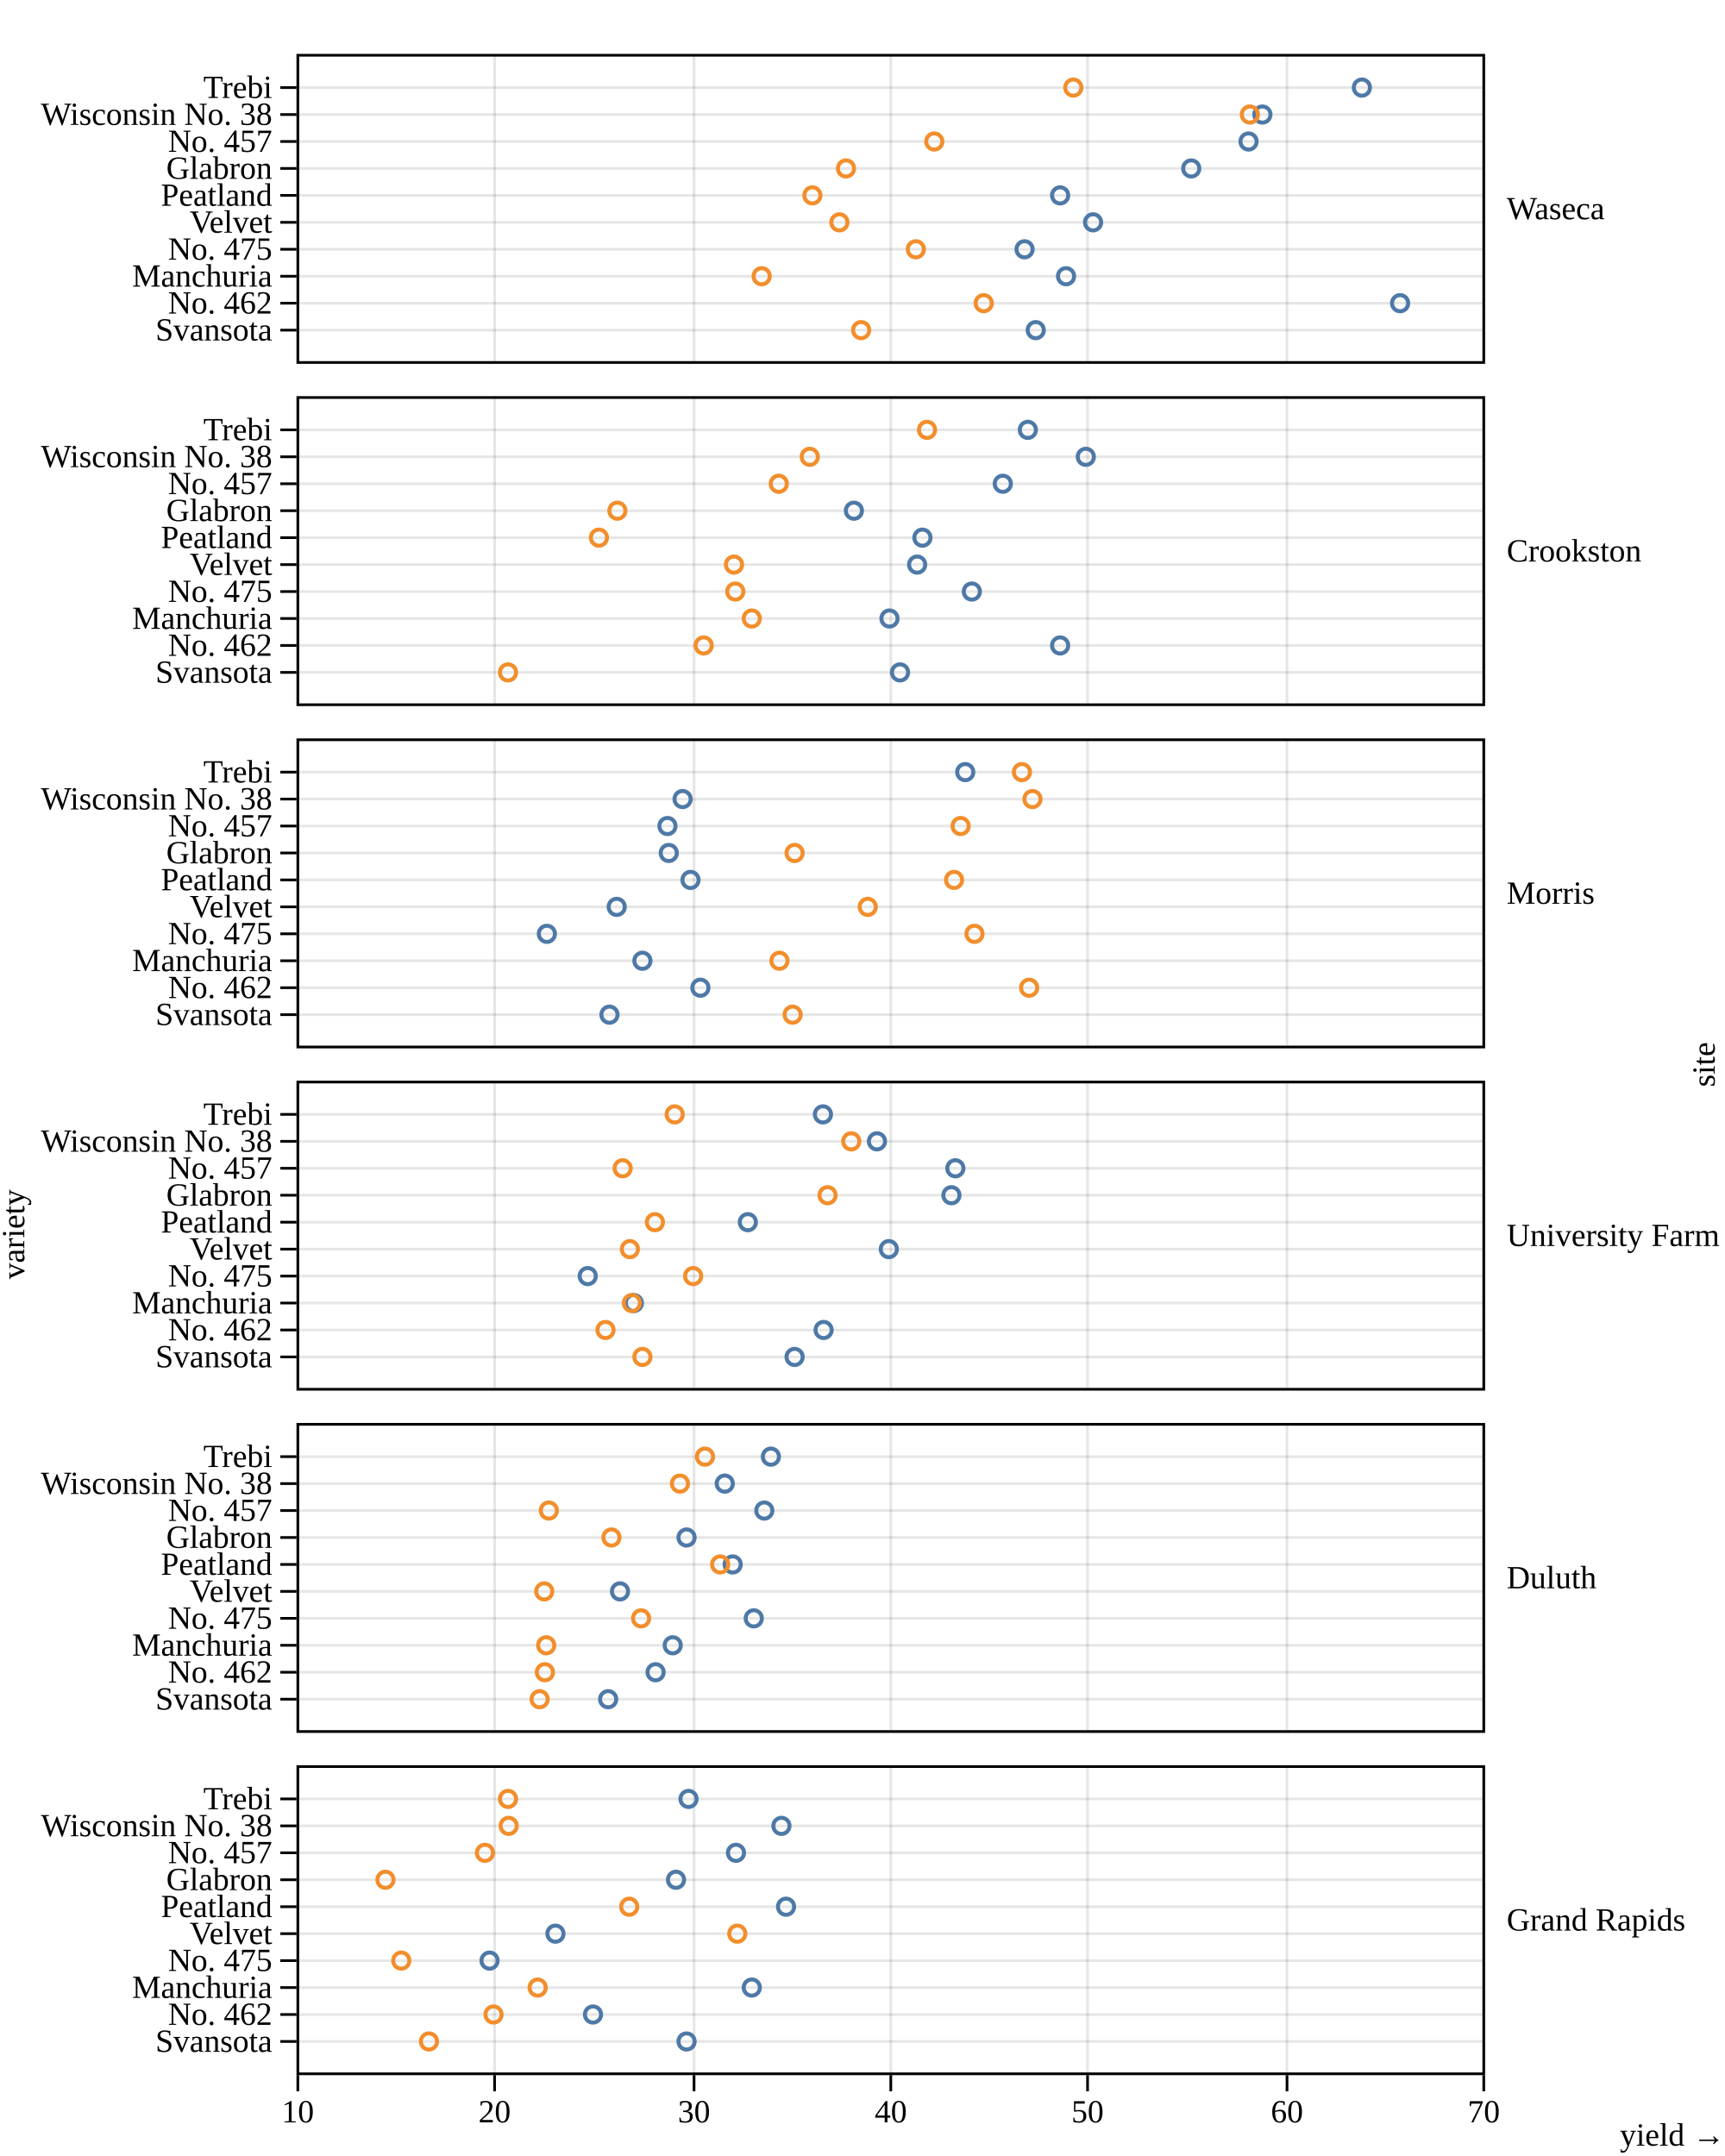
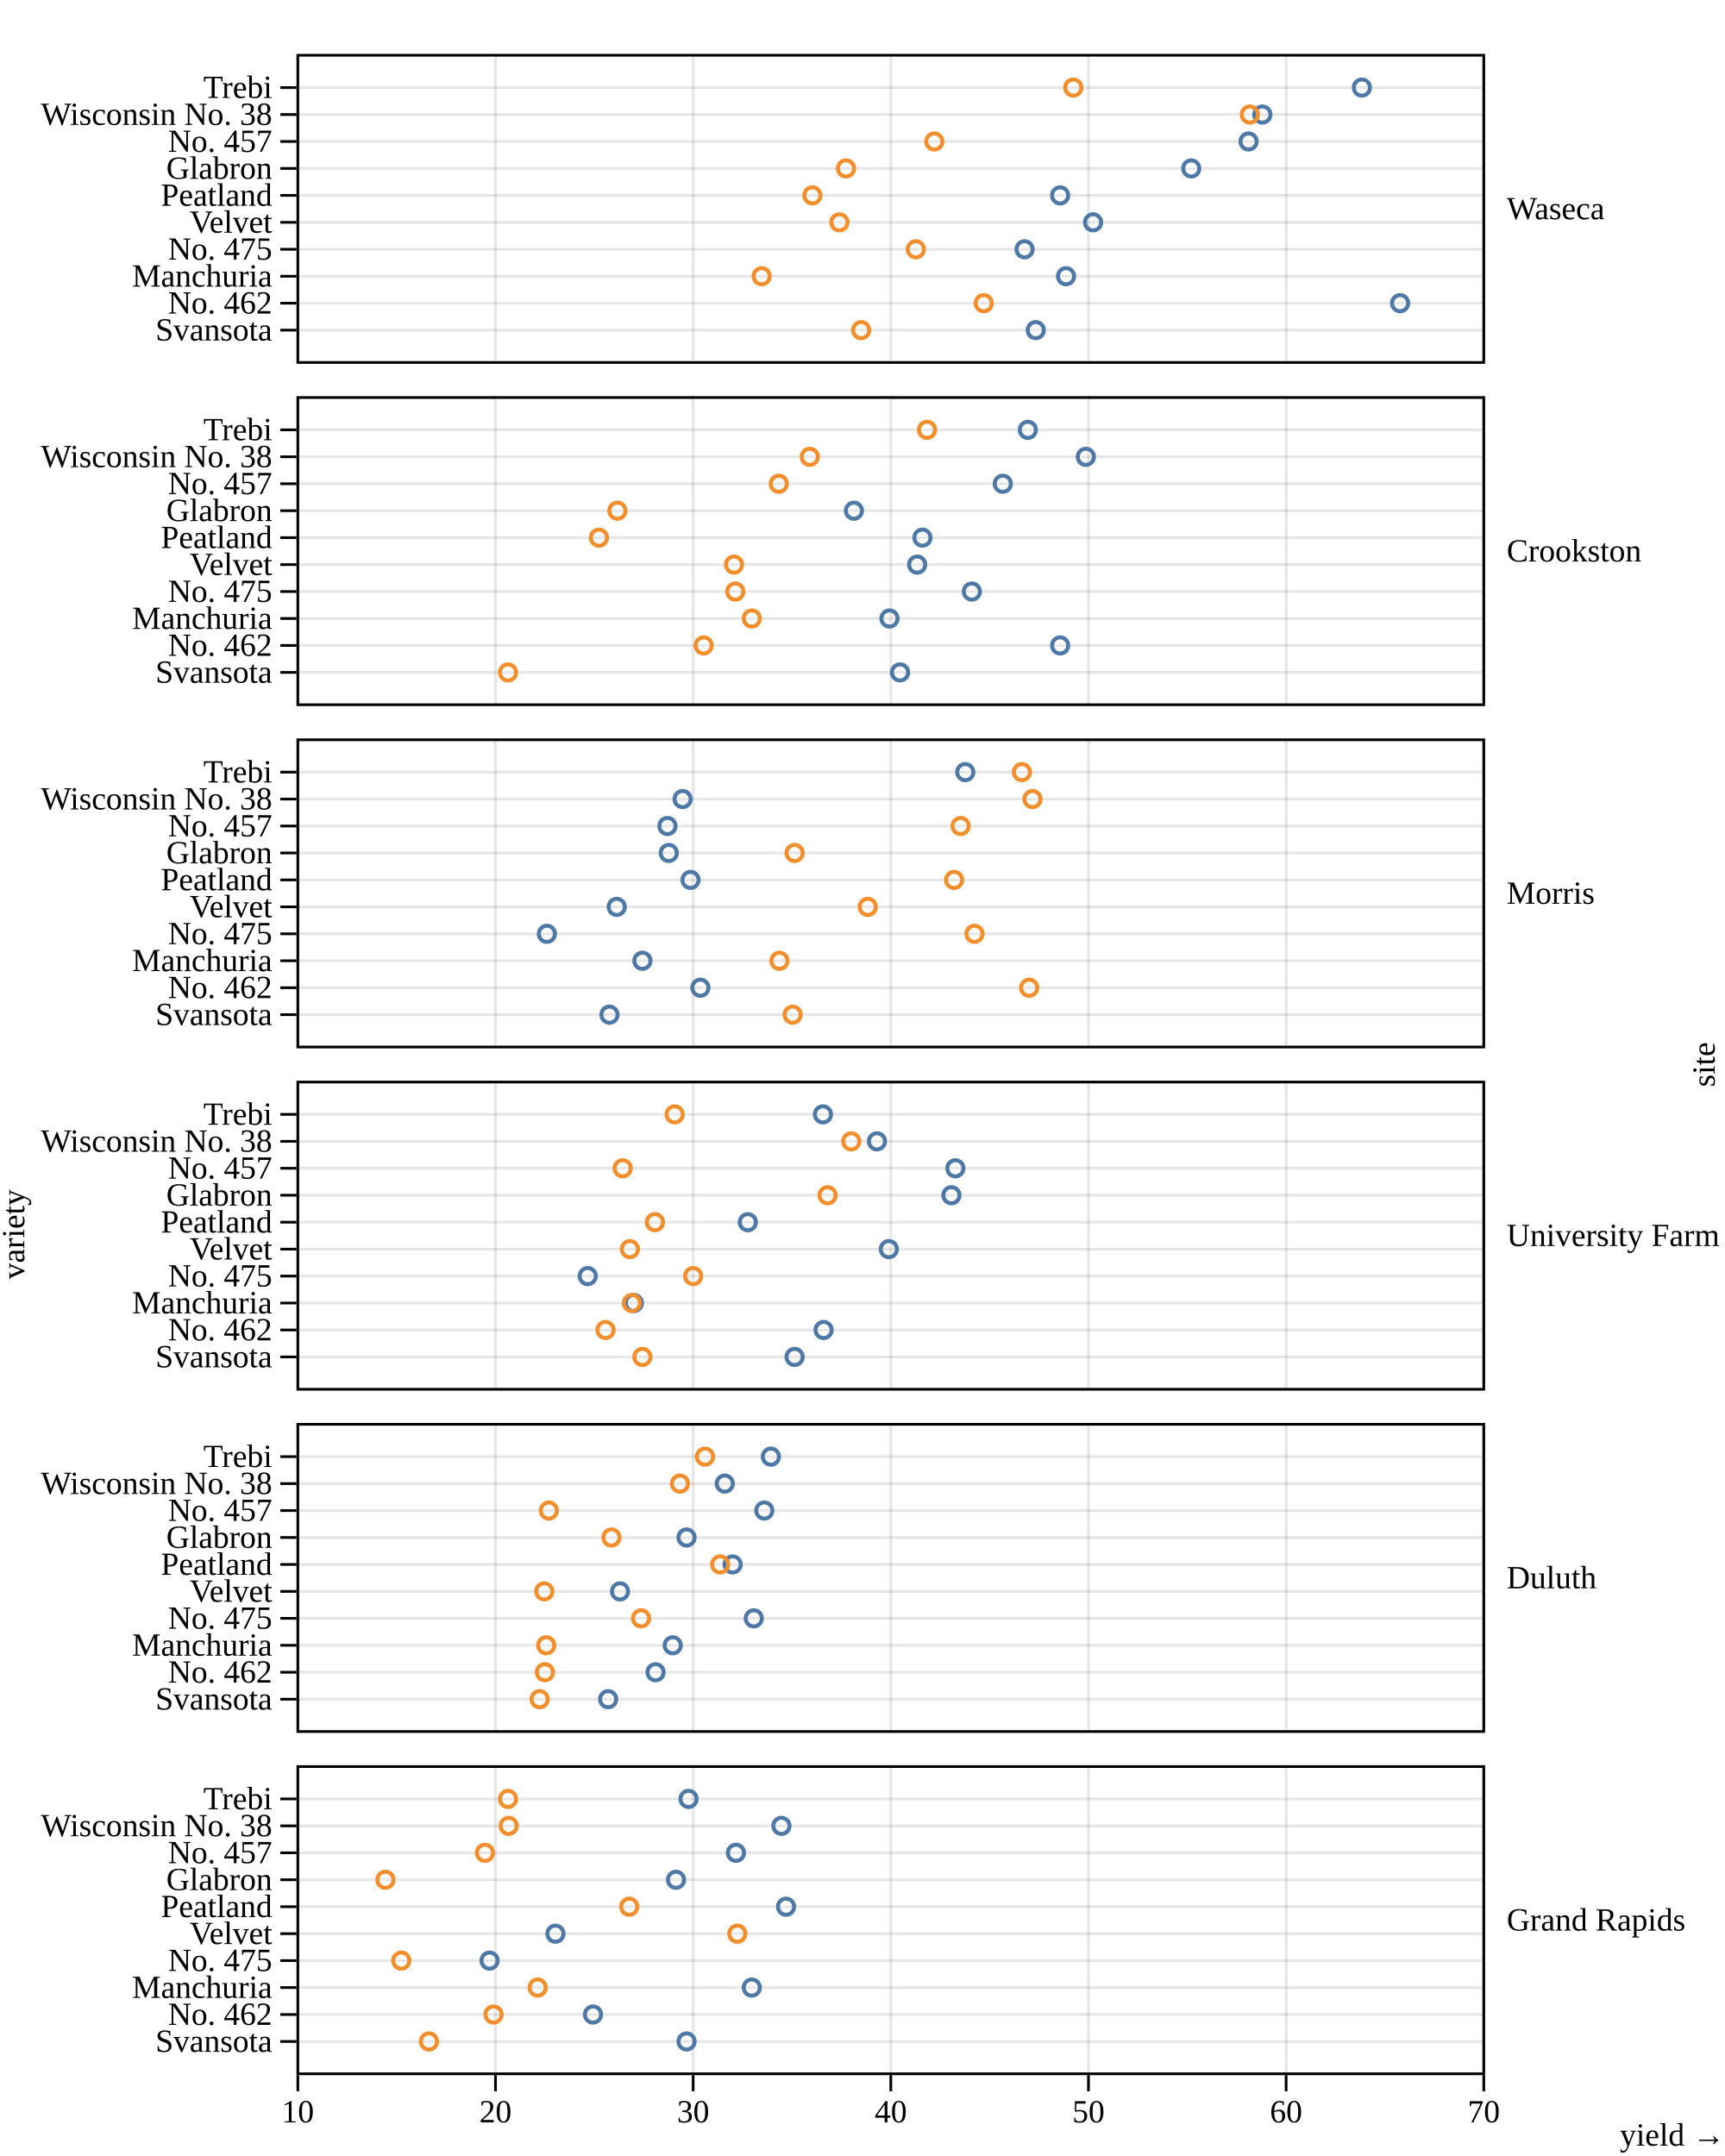
<svg xmlns="http://www.w3.org/2000/svg" class="plot" fill="currentColor" text-anchor="middle" width="640" height="800" viewBox="0 0 640 800">
  <g transform="translate(550,0)" fill="none" text-anchor="start">
    <g class="tick" opacity="1" transform="translate(0,77.5)">
      <line stroke="currentColor" x2="0" />
      <text fill="currentColor" x="9" dy="0.32em">Waseca</text>
    </g>
    <g class="tick" opacity="1" transform="translate(0,204.5)">
      <line stroke="currentColor" x2="0" />
      <text fill="currentColor" x="9" dy="0.32em">Crookston</text>
    </g>
    <g class="tick" opacity="1" transform="translate(0,331.5)">
      <line stroke="currentColor" x2="0" />
      <text fill="currentColor" x="9" dy="0.32em">Morris</text>
    </g>
    <g class="tick" opacity="1" transform="translate(0,458.5)">
      <line stroke="currentColor" x2="0" />
      <text fill="currentColor" x="9" dy="0.32em">University Farm</text>
    </g>
    <g class="tick" opacity="1" transform="translate(0,585.5)">
      <line stroke="currentColor" x2="0" />
      <text fill="currentColor" x="9" dy="0.32em">Duluth</text>
    </g>
    <g class="tick" opacity="1" transform="translate(0,712.5)">
      <line stroke="currentColor" x2="0" />
      <text fill="currentColor" x="9" dy="0.32em">Grand Rapids</text>
    </g>
    <text fill="currentColor" transform="translate(90,395) rotate(-90)" dy="-0.32em" text-anchor="middle">site</text>
  </g>
  <g transform="translate(0,770)" fill="none" text-anchor="middle">
    <g class="tick" opacity="1" transform="translate(110.5,0)">
      <line stroke="currentColor" y2="6" />
      <text fill="currentColor" y="9" dy="0.71em">10</text>
      <path stroke="currentColor" stroke-opacity="0.1" d="M0,-750v114M0,-623v114M0,-496v114M0,-369v114M0,-242v114M0,-115v114" />
    </g>
-     <g class="tick" opacity="1" transform="translate(183.5,0)">
+     <g class="tick" opacity="1" transform="translate(183.8333,0)">
      <line stroke="currentColor" y2="6" />
      <text fill="currentColor" y="9" dy="0.71em">20</text>
      <path stroke="currentColor" stroke-opacity="0.1" d="M0,-750v114M0,-623v114M0,-496v114M0,-369v114M0,-242v114M0,-115v114" />
    </g>
-     <g class="tick" opacity="1" transform="translate(257.5,0)">
+     <g class="tick" opacity="1" transform="translate(257.1667,0)">
      <line stroke="currentColor" y2="6" />
      <text fill="currentColor" y="9" dy="0.71em">30</text>
      <path stroke="currentColor" stroke-opacity="0.1" d="M0,-750v114M0,-623v114M0,-496v114M0,-369v114M0,-242v114M0,-115v114" />
    </g>
    <g class="tick" opacity="1" transform="translate(330.5,0)">
      <line stroke="currentColor" y2="6" />
      <text fill="currentColor" y="9" dy="0.71em">40</text>
      <path stroke="currentColor" stroke-opacity="0.1" d="M0,-750v114M0,-623v114M0,-496v114M0,-369v114M0,-242v114M0,-115v114" />
    </g>
-     <g class="tick" opacity="1" transform="translate(403.5,0)">
+     <g class="tick" opacity="1" transform="translate(403.8333,0)">
      <line stroke="currentColor" y2="6" />
      <text fill="currentColor" y="9" dy="0.71em">50</text>
      <path stroke="currentColor" stroke-opacity="0.1" d="M0,-750v114M0,-623v114M0,-496v114M0,-369v114M0,-242v114M0,-115v114" />
    </g>
-     <g class="tick" opacity="1" transform="translate(477.5,0)">
+     <g class="tick" opacity="1" transform="translate(477.1667,0)">
      <line stroke="currentColor" y2="6" />
      <text fill="currentColor" y="9" dy="0.71em">60</text>
      <path stroke="currentColor" stroke-opacity="0.1" d="M0,-750v114M0,-623v114M0,-496v114M0,-369v114M0,-242v114M0,-115v114" />
    </g>
    <g class="tick" opacity="1" transform="translate(550.5,0)">
      <line stroke="currentColor" y2="6" />
      <text fill="currentColor" y="9" dy="0.71em">70</text>
      <path stroke="currentColor" stroke-opacity="0.1" d="M0,-750v114M0,-623v114M0,-496v114M0,-369v114M0,-242v114M0,-115v114" />
    </g>
    <text fill="currentColor" transform="translate(640,30)" dy="-0.32em" text-anchor="end">yield →</text>
  </g>
  <g>
    <g transform="translate(0,20)">
      <g transform="translate(110,0)" fill="none" text-anchor="end">
        <g class="tick" opacity="1" transform="translate(0,12.5)">
          <line stroke="currentColor" x2="-6" />
          <line stroke="currentColor" x2="440" stroke-opacity="0.1" />
          <text fill="currentColor" x="-9" dy="0.32em">Trebi</text>
        </g>
        <g class="tick" opacity="1" transform="translate(0,22.5)">
          <line stroke="currentColor" x2="-6" />
          <line stroke="currentColor" x2="440" stroke-opacity="0.1" />
          <text fill="currentColor" x="-9" dy="0.32em">Wisconsin No. 38</text>
        </g>
        <g class="tick" opacity="1" transform="translate(0,32.5)">
          <line stroke="currentColor" x2="-6" />
          <line stroke="currentColor" x2="440" stroke-opacity="0.1" />
          <text fill="currentColor" x="-9" dy="0.32em">No. 457</text>
        </g>
        <g class="tick" opacity="1" transform="translate(0,42.5)">
          <line stroke="currentColor" x2="-6" />
          <line stroke="currentColor" x2="440" stroke-opacity="0.1" />
          <text fill="currentColor" x="-9" dy="0.32em">Glabron</text>
        </g>
        <g class="tick" opacity="1" transform="translate(0,52.5)">
          <line stroke="currentColor" x2="-6" />
          <line stroke="currentColor" x2="440" stroke-opacity="0.1" />
          <text fill="currentColor" x="-9" dy="0.32em">Peatland</text>
        </g>
        <g class="tick" opacity="1" transform="translate(0,62.5)">
          <line stroke="currentColor" x2="-6" />
          <line stroke="currentColor" x2="440" stroke-opacity="0.1" />
          <text fill="currentColor" x="-9" dy="0.32em">Velvet</text>
        </g>
        <g class="tick" opacity="1" transform="translate(0,72.5)">
          <line stroke="currentColor" x2="-6" />
          <line stroke="currentColor" x2="440" stroke-opacity="0.1" />
          <text fill="currentColor" x="-9" dy="0.32em">No. 475</text>
        </g>
        <g class="tick" opacity="1" transform="translate(0,82.5)">
          <line stroke="currentColor" x2="-6" />
          <line stroke="currentColor" x2="440" stroke-opacity="0.1" />
          <text fill="currentColor" x="-9" dy="0.32em">Manchuria</text>
        </g>
        <g class="tick" opacity="1" transform="translate(0,92.5)">
          <line stroke="currentColor" x2="-6" />
          <line stroke="currentColor" x2="440" stroke-opacity="0.1" />
          <text fill="currentColor" x="-9" dy="0.32em">No. 462</text>
        </g>
        <g class="tick" opacity="1" transform="translate(0,102.5)">
          <line stroke="currentColor" x2="-6" />
          <line stroke="currentColor" x2="440" stroke-opacity="0.1" />
          <text fill="currentColor" x="-9" dy="0.32em">Svansota</text>
        </g>
      </g>
    </g>
    <g transform="translate(0,147)">
      <g transform="translate(110,0)" fill="none" text-anchor="end">
        <g class="tick" opacity="1" transform="translate(0,12.5)">
          <line stroke="currentColor" x2="-6" />
          <line stroke="currentColor" x2="440" stroke-opacity="0.1" />
          <text fill="currentColor" x="-9" dy="0.32em">Trebi</text>
        </g>
        <g class="tick" opacity="1" transform="translate(0,22.5)">
          <line stroke="currentColor" x2="-6" />
          <line stroke="currentColor" x2="440" stroke-opacity="0.1" />
          <text fill="currentColor" x="-9" dy="0.32em">Wisconsin No. 38</text>
        </g>
        <g class="tick" opacity="1" transform="translate(0,32.5)">
          <line stroke="currentColor" x2="-6" />
          <line stroke="currentColor" x2="440" stroke-opacity="0.1" />
          <text fill="currentColor" x="-9" dy="0.32em">No. 457</text>
        </g>
        <g class="tick" opacity="1" transform="translate(0,42.5)">
          <line stroke="currentColor" x2="-6" />
          <line stroke="currentColor" x2="440" stroke-opacity="0.1" />
          <text fill="currentColor" x="-9" dy="0.32em">Glabron</text>
        </g>
        <g class="tick" opacity="1" transform="translate(0,52.5)">
          <line stroke="currentColor" x2="-6" />
          <line stroke="currentColor" x2="440" stroke-opacity="0.1" />
          <text fill="currentColor" x="-9" dy="0.32em">Peatland</text>
        </g>
        <g class="tick" opacity="1" transform="translate(0,62.5)">
          <line stroke="currentColor" x2="-6" />
          <line stroke="currentColor" x2="440" stroke-opacity="0.1" />
          <text fill="currentColor" x="-9" dy="0.32em">Velvet</text>
        </g>
        <g class="tick" opacity="1" transform="translate(0,72.5)">
          <line stroke="currentColor" x2="-6" />
          <line stroke="currentColor" x2="440" stroke-opacity="0.1" />
          <text fill="currentColor" x="-9" dy="0.32em">No. 475</text>
        </g>
        <g class="tick" opacity="1" transform="translate(0,82.5)">
          <line stroke="currentColor" x2="-6" />
          <line stroke="currentColor" x2="440" stroke-opacity="0.1" />
          <text fill="currentColor" x="-9" dy="0.32em">Manchuria</text>
        </g>
        <g class="tick" opacity="1" transform="translate(0,92.5)">
          <line stroke="currentColor" x2="-6" />
          <line stroke="currentColor" x2="440" stroke-opacity="0.1" />
          <text fill="currentColor" x="-9" dy="0.32em">No. 462</text>
        </g>
        <g class="tick" opacity="1" transform="translate(0,102.5)">
          <line stroke="currentColor" x2="-6" />
          <line stroke="currentColor" x2="440" stroke-opacity="0.1" />
          <text fill="currentColor" x="-9" dy="0.32em">Svansota</text>
        </g>
      </g>
    </g>
    <g transform="translate(0,274)">
      <g transform="translate(110,0)" fill="none" text-anchor="end">
        <g class="tick" opacity="1" transform="translate(0,12.5)">
          <line stroke="currentColor" x2="-6" />
          <line stroke="currentColor" x2="440" stroke-opacity="0.1" />
          <text fill="currentColor" x="-9" dy="0.32em">Trebi</text>
        </g>
        <g class="tick" opacity="1" transform="translate(0,22.5)">
          <line stroke="currentColor" x2="-6" />
          <line stroke="currentColor" x2="440" stroke-opacity="0.1" />
          <text fill="currentColor" x="-9" dy="0.32em">Wisconsin No. 38</text>
        </g>
        <g class="tick" opacity="1" transform="translate(0,32.5)">
          <line stroke="currentColor" x2="-6" />
          <line stroke="currentColor" x2="440" stroke-opacity="0.1" />
          <text fill="currentColor" x="-9" dy="0.32em">No. 457</text>
        </g>
        <g class="tick" opacity="1" transform="translate(0,42.5)">
          <line stroke="currentColor" x2="-6" />
          <line stroke="currentColor" x2="440" stroke-opacity="0.1" />
          <text fill="currentColor" x="-9" dy="0.32em">Glabron</text>
        </g>
        <g class="tick" opacity="1" transform="translate(0,52.5)">
          <line stroke="currentColor" x2="-6" />
          <line stroke="currentColor" x2="440" stroke-opacity="0.1" />
          <text fill="currentColor" x="-9" dy="0.32em">Peatland</text>
        </g>
        <g class="tick" opacity="1" transform="translate(0,62.5)">
          <line stroke="currentColor" x2="-6" />
          <line stroke="currentColor" x2="440" stroke-opacity="0.1" />
          <text fill="currentColor" x="-9" dy="0.32em">Velvet</text>
        </g>
        <g class="tick" opacity="1" transform="translate(0,72.5)">
          <line stroke="currentColor" x2="-6" />
          <line stroke="currentColor" x2="440" stroke-opacity="0.1" />
          <text fill="currentColor" x="-9" dy="0.32em">No. 475</text>
        </g>
        <g class="tick" opacity="1" transform="translate(0,82.5)">
          <line stroke="currentColor" x2="-6" />
          <line stroke="currentColor" x2="440" stroke-opacity="0.1" />
          <text fill="currentColor" x="-9" dy="0.32em">Manchuria</text>
        </g>
        <g class="tick" opacity="1" transform="translate(0,92.5)">
          <line stroke="currentColor" x2="-6" />
          <line stroke="currentColor" x2="440" stroke-opacity="0.1" />
          <text fill="currentColor" x="-9" dy="0.32em">No. 462</text>
        </g>
        <g class="tick" opacity="1" transform="translate(0,102.5)">
          <line stroke="currentColor" x2="-6" />
          <line stroke="currentColor" x2="440" stroke-opacity="0.1" />
          <text fill="currentColor" x="-9" dy="0.32em">Svansota</text>
        </g>
      </g>
    </g>
    <g transform="translate(0,401)">
      <g transform="translate(110,0)" fill="none" text-anchor="end">
        <g class="tick" opacity="1" transform="translate(0,12.5)">
          <line stroke="currentColor" x2="-6" />
          <line stroke="currentColor" x2="440" stroke-opacity="0.1" />
          <text fill="currentColor" x="-9" dy="0.32em">Trebi</text>
        </g>
        <g class="tick" opacity="1" transform="translate(0,22.5)">
          <line stroke="currentColor" x2="-6" />
          <line stroke="currentColor" x2="440" stroke-opacity="0.1" />
          <text fill="currentColor" x="-9" dy="0.32em">Wisconsin No. 38</text>
        </g>
        <g class="tick" opacity="1" transform="translate(0,32.5)">
          <line stroke="currentColor" x2="-6" />
          <line stroke="currentColor" x2="440" stroke-opacity="0.1" />
          <text fill="currentColor" x="-9" dy="0.32em">No. 457</text>
        </g>
        <g class="tick" opacity="1" transform="translate(0,42.5)">
          <line stroke="currentColor" x2="-6" />
          <line stroke="currentColor" x2="440" stroke-opacity="0.1" />
          <text fill="currentColor" x="-9" dy="0.32em">Glabron</text>
        </g>
        <g class="tick" opacity="1" transform="translate(0,52.5)">
          <line stroke="currentColor" x2="-6" />
          <line stroke="currentColor" x2="440" stroke-opacity="0.1" />
          <text fill="currentColor" x="-9" dy="0.32em">Peatland</text>
        </g>
        <g class="tick" opacity="1" transform="translate(0,62.5)">
          <line stroke="currentColor" x2="-6" />
          <line stroke="currentColor" x2="440" stroke-opacity="0.1" />
          <text fill="currentColor" x="-9" dy="0.32em">Velvet</text>
        </g>
        <g class="tick" opacity="1" transform="translate(0,72.5)">
          <line stroke="currentColor" x2="-6" />
          <line stroke="currentColor" x2="440" stroke-opacity="0.1" />
          <text fill="currentColor" x="-9" dy="0.32em">No. 475</text>
        </g>
        <g class="tick" opacity="1" transform="translate(0,82.5)">
          <line stroke="currentColor" x2="-6" />
          <line stroke="currentColor" x2="440" stroke-opacity="0.1" />
          <text fill="currentColor" x="-9" dy="0.32em">Manchuria</text>
        </g>
        <g class="tick" opacity="1" transform="translate(0,92.5)">
          <line stroke="currentColor" x2="-6" />
          <line stroke="currentColor" x2="440" stroke-opacity="0.1" />
          <text fill="currentColor" x="-9" dy="0.32em">No. 462</text>
        </g>
        <g class="tick" opacity="1" transform="translate(0,102.5)">
          <line stroke="currentColor" x2="-6" />
          <line stroke="currentColor" x2="440" stroke-opacity="0.1" />
          <text fill="currentColor" x="-9" dy="0.32em">Svansota</text>
        </g>
        <text fill="currentColor" transform="translate(-110,57) rotate(-90)" dy="0.75em" text-anchor="middle">variety</text>
      </g>
    </g>
    <g transform="translate(0,528)">
      <g transform="translate(110,0)" fill="none" text-anchor="end">
        <g class="tick" opacity="1" transform="translate(0,12.5)">
          <line stroke="currentColor" x2="-6" />
          <line stroke="currentColor" x2="440" stroke-opacity="0.1" />
          <text fill="currentColor" x="-9" dy="0.32em">Trebi</text>
        </g>
        <g class="tick" opacity="1" transform="translate(0,22.5)">
          <line stroke="currentColor" x2="-6" />
          <line stroke="currentColor" x2="440" stroke-opacity="0.1" />
          <text fill="currentColor" x="-9" dy="0.32em">Wisconsin No. 38</text>
        </g>
        <g class="tick" opacity="1" transform="translate(0,32.5)">
          <line stroke="currentColor" x2="-6" />
          <line stroke="currentColor" x2="440" stroke-opacity="0.1" />
          <text fill="currentColor" x="-9" dy="0.32em">No. 457</text>
        </g>
        <g class="tick" opacity="1" transform="translate(0,42.5)">
          <line stroke="currentColor" x2="-6" />
          <line stroke="currentColor" x2="440" stroke-opacity="0.1" />
          <text fill="currentColor" x="-9" dy="0.32em">Glabron</text>
        </g>
        <g class="tick" opacity="1" transform="translate(0,52.5)">
          <line stroke="currentColor" x2="-6" />
          <line stroke="currentColor" x2="440" stroke-opacity="0.1" />
          <text fill="currentColor" x="-9" dy="0.32em">Peatland</text>
        </g>
        <g class="tick" opacity="1" transform="translate(0,62.5)">
          <line stroke="currentColor" x2="-6" />
          <line stroke="currentColor" x2="440" stroke-opacity="0.1" />
          <text fill="currentColor" x="-9" dy="0.32em">Velvet</text>
        </g>
        <g class="tick" opacity="1" transform="translate(0,72.5)">
          <line stroke="currentColor" x2="-6" />
          <line stroke="currentColor" x2="440" stroke-opacity="0.1" />
          <text fill="currentColor" x="-9" dy="0.32em">No. 475</text>
        </g>
        <g class="tick" opacity="1" transform="translate(0,82.5)">
          <line stroke="currentColor" x2="-6" />
          <line stroke="currentColor" x2="440" stroke-opacity="0.1" />
          <text fill="currentColor" x="-9" dy="0.32em">Manchuria</text>
        </g>
        <g class="tick" opacity="1" transform="translate(0,92.5)">
          <line stroke="currentColor" x2="-6" />
          <line stroke="currentColor" x2="440" stroke-opacity="0.1" />
          <text fill="currentColor" x="-9" dy="0.32em">No. 462</text>
        </g>
        <g class="tick" opacity="1" transform="translate(0,102.5)">
          <line stroke="currentColor" x2="-6" />
          <line stroke="currentColor" x2="440" stroke-opacity="0.1" />
          <text fill="currentColor" x="-9" dy="0.32em">Svansota</text>
        </g>
      </g>
    </g>
    <g transform="translate(0,655)">
      <g transform="translate(110,0)" fill="none" text-anchor="end">
        <g class="tick" opacity="1" transform="translate(0,12.5)">
          <line stroke="currentColor" x2="-6" />
          <line stroke="currentColor" x2="440" stroke-opacity="0.1" />
          <text fill="currentColor" x="-9" dy="0.32em">Trebi</text>
        </g>
        <g class="tick" opacity="1" transform="translate(0,22.5)">
          <line stroke="currentColor" x2="-6" />
          <line stroke="currentColor" x2="440" stroke-opacity="0.1" />
          <text fill="currentColor" x="-9" dy="0.32em">Wisconsin No. 38</text>
        </g>
        <g class="tick" opacity="1" transform="translate(0,32.5)">
          <line stroke="currentColor" x2="-6" />
          <line stroke="currentColor" x2="440" stroke-opacity="0.1" />
          <text fill="currentColor" x="-9" dy="0.32em">No. 457</text>
        </g>
        <g class="tick" opacity="1" transform="translate(0,42.5)">
          <line stroke="currentColor" x2="-6" />
          <line stroke="currentColor" x2="440" stroke-opacity="0.1" />
          <text fill="currentColor" x="-9" dy="0.32em">Glabron</text>
        </g>
        <g class="tick" opacity="1" transform="translate(0,52.5)">
          <line stroke="currentColor" x2="-6" />
          <line stroke="currentColor" x2="440" stroke-opacity="0.1" />
          <text fill="currentColor" x="-9" dy="0.32em">Peatland</text>
        </g>
        <g class="tick" opacity="1" transform="translate(0,62.5)">
          <line stroke="currentColor" x2="-6" />
          <line stroke="currentColor" x2="440" stroke-opacity="0.1" />
          <text fill="currentColor" x="-9" dy="0.32em">Velvet</text>
        </g>
        <g class="tick" opacity="1" transform="translate(0,72.5)">
          <line stroke="currentColor" x2="-6" />
          <line stroke="currentColor" x2="440" stroke-opacity="0.1" />
          <text fill="currentColor" x="-9" dy="0.32em">No. 475</text>
        </g>
        <g class="tick" opacity="1" transform="translate(0,82.5)">
          <line stroke="currentColor" x2="-6" />
          <line stroke="currentColor" x2="440" stroke-opacity="0.1" />
          <text fill="currentColor" x="-9" dy="0.32em">Manchuria</text>
        </g>
        <g class="tick" opacity="1" transform="translate(0,92.5)">
          <line stroke="currentColor" x2="-6" />
          <line stroke="currentColor" x2="440" stroke-opacity="0.1" />
          <text fill="currentColor" x="-9" dy="0.32em">No. 462</text>
        </g>
        <g class="tick" opacity="1" transform="translate(0,102.5)">
          <line stroke="currentColor" x2="-6" />
          <line stroke="currentColor" x2="440" stroke-opacity="0.1" />
          <text fill="currentColor" x="-9" dy="0.32em">Svansota</text>
        </g>
      </g>
    </g>
    <g transform="translate(0,20)">
      <rect fill="none" stroke="currentColor" transform="translate(0.5,0.5)" x="110" y="0" width="440" height="114" />
      <g fill="none" stroke-width="1.5" transform="translate(0.5,0.5)">
        <circle cx="395.022" cy="82" r="3" stroke="#4e79a7" />
        <circle cx="441.467" cy="42" r="3" stroke="#4e79a7" />
        <circle cx="383.778" cy="102" r="3" stroke="#4e79a7" />
        <circle cx="405.044" cy="62" r="3" stroke="#4e79a7" />
        <circle cx="504.778" cy="12" r="3" stroke="#4e79a7" />
        <circle cx="462.733" cy="32" r="3" stroke="#4e79a7" />
        <circle cx="518.956" cy="92" r="3" stroke="#4e79a7" />
        <circle cx="392.822" cy="52" r="3" stroke="#4e79a7" />
        <circle cx="379.622" cy="72" r="3" stroke="#4e79a7" />
        <circle cx="467.867" cy="22" r="3" stroke="#4e79a7" />
        <circle cx="282.089" cy="82" r="3" stroke="#f28e2c" />
        <circle cx="313.378" cy="42" r="3" stroke="#f28e2c" />
        <circle cx="319" cy="102" r="3" stroke="#f28e2c" />
        <circle cx="310.933" cy="62" r="3" stroke="#f28e2c" />
        <circle cx="397.711" cy="12" r="3" stroke="#f28e2c" />
        <circle cx="346.133" cy="32" r="3" stroke="#f28e2c" />
        <circle cx="364.467" cy="92" r="3" stroke="#f28e2c" />
        <circle cx="300.911" cy="52" r="3" stroke="#f28e2c" />
        <circle cx="339.289" cy="72" r="3" stroke="#f28e2c" />
        <circle cx="463.222" cy="22" r="3" stroke="#f28e2c" />
      </g>
    </g>
    <g transform="translate(0,147)">
      <rect fill="none" stroke="currentColor" transform="translate(0.5,0.5)" x="110" y="0" width="440" height="114" />
      <g fill="none" stroke-width="1.5" transform="translate(0.5,0.5)">
        <circle cx="329.511" cy="82" r="3" stroke="#4e79a7" />
        <circle cx="316.311" cy="42" r="3" stroke="#4e79a7" />
        <circle cx="333.422" cy="102" r="3" stroke="#4e79a7" />
        <circle cx="339.778" cy="62" r="3" stroke="#4e79a7" />
        <circle cx="380.844" cy="12" r="3" stroke="#4e79a7" />
        <circle cx="371.556" cy="32" r="3" stroke="#4e79a7" />
        <circle cx="392.822" cy="92" r="3" stroke="#4e79a7" />
        <circle cx="341.733" cy="52" r="3" stroke="#4e79a7" />
        <circle cx="360.067" cy="72" r="3" stroke="#4e79a7" />
        <circle cx="402.356" cy="22" r="3" stroke="#4e79a7" />
        <circle cx="278.422" cy="82" r="3" stroke="#f28e2c" />
        <circle cx="228.556" cy="42" r="3" stroke="#f28e2c" />
        <circle cx="187.978" cy="102" r="3" stroke="#f28e2c" />
        <circle cx="271.822" cy="62" r="3" stroke="#f28e2c" />
        <circle cx="343.444" cy="12" r="3" stroke="#f28e2c" />
        <circle cx="288.444" cy="32" r="3" stroke="#f28e2c" />
        <circle cx="260.578" cy="92" r="3" stroke="#f28e2c" />
        <circle cx="221.711" cy="52" r="3" stroke="#f28e2c" />
        <circle cx="272.311" cy="72" r="3" stroke="#f28e2c" />
        <circle cx="299.933" cy="22" r="3" stroke="#f28e2c" />
      </g>
    </g>
    <g transform="translate(0,274)">
      <rect fill="none" stroke="currentColor" transform="translate(0.5,0.5)" x="110" y="0" width="440" height="114" />
      <g fill="none" stroke-width="1.5" transform="translate(0.5,0.5)">
        <circle cx="237.844" cy="82" r="3" stroke="#4e79a7" />
        <circle cx="247.622" cy="42" r="3" stroke="#4e79a7" />
        <circle cx="225.622" cy="102" r="3" stroke="#4e79a7" />
        <circle cx="228.311" cy="62" r="3" stroke="#4e79a7" />
        <circle cx="357.622" cy="12" r="3" stroke="#4e79a7" />
        <circle cx="247.133" cy="32" r="3" stroke="#4e79a7" />
        <circle cx="259.356" cy="92" r="3" stroke="#4e79a7" />
        <circle cx="255.689" cy="52" r="3" stroke="#4e79a7" />
        <circle cx="202.4" cy="72" r="3" stroke="#4e79a7" />
        <circle cx="252.756" cy="22" r="3" stroke="#4e79a7" />
        <circle cx="288.689" cy="82" r="3" stroke="#f28e2c" />
        <circle cx="294.311" cy="42" r="3" stroke="#f28e2c" />
        <circle cx="293.578" cy="102" r="3" stroke="#f28e2c" />
        <circle cx="321.444" cy="62" r="3" stroke="#f28e2c" />
        <circle cx="378.644" cy="12" r="3" stroke="#f28e2c" />
        <circle cx="355.911" cy="32" r="3" stroke="#f28e2c" />
        <circle cx="381.333" cy="92" r="3" stroke="#f28e2c" />
        <circle cx="353.467" cy="52" r="3" stroke="#f28e2c" />
        <circle cx="361.044" cy="72" r="3" stroke="#f28e2c" />
        <circle cx="382.556" cy="22" r="3" stroke="#f28e2c" />
      </g>
    </g>
    <g transform="translate(0,401)">
      <rect fill="none" stroke="currentColor" transform="translate(0.5,0.5)" x="110" y="0" width="440" height="114" />
      <g fill="none" stroke-width="1.5" transform="translate(0.5,0.5)">
        <circle cx="234.667" cy="82" r="3" stroke="#4e79a7" />
        <circle cx="352.489" cy="42" r="3" stroke="#4e79a7" />
        <circle cx="294.311" cy="102" r="3" stroke="#4e79a7" />
        <circle cx="329.267" cy="62" r="3" stroke="#4e79a7" />
        <circle cx="304.822" cy="12" r="3" stroke="#4e79a7" />
        <circle cx="353.956" cy="32" r="3" stroke="#4e79a7" />
        <circle cx="305.067" cy="92" r="3" stroke="#4e79a7" />
        <circle cx="276.956" cy="52" r="3" stroke="#4e79a7" />
        <circle cx="217.556" cy="72" r="3" stroke="#4e79a7" />
        <circle cx="324.867" cy="22" r="3" stroke="#4e79a7" />
        <circle cx="233.933" cy="82" r="3" stroke="#f28e2c" />
        <circle cx="306.533" cy="42" r="3" stroke="#f28e2c" />
        <circle cx="237.844" cy="102" r="3" stroke="#f28e2c" />
        <circle cx="233.2" cy="62" r="3" stroke="#f28e2c" />
        <circle cx="249.822" cy="12" r="3" stroke="#f28e2c" />
        <circle cx="230.511" cy="32" r="3" stroke="#f28e2c" />
        <circle cx="224.156" cy="92" r="3" stroke="#f28e2c" />
        <circle cx="242.489" cy="52" r="3" stroke="#f28e2c" />
        <circle cx="256.667" cy="72" r="3" stroke="#f28e2c" />
        <circle cx="315.333" cy="22" r="3" stroke="#f28e2c" />
      </g>
    </g>
    <g transform="translate(0,528)">
      <rect fill="none" stroke="currentColor" transform="translate(0.5,0.5)" x="110" y="0" width="440" height="114" />
      <g fill="none" stroke-width="1.5" transform="translate(0.5,0.5)">
        <circle cx="249.089" cy="82" r="3" stroke="#4e79a7" />
        <circle cx="254.222" cy="42" r="3" stroke="#4e79a7" />
        <circle cx="225.133" cy="102" r="3" stroke="#4e79a7" />
        <circle cx="229.533" cy="62" r="3" stroke="#4e79a7" />
        <circle cx="285.511" cy="12" r="3" stroke="#4e79a7" />
        <circle cx="283.067" cy="32" r="3" stroke="#4e79a7" />
        <circle cx="242.733" cy="92" r="3" stroke="#4e79a7" />
        <circle cx="271.333" cy="52" r="3" stroke="#4e79a7" />
        <circle cx="279.156" cy="72" r="3" stroke="#4e79a7" />
        <circle cx="268.4" cy="22" r="3" stroke="#4e79a7" />
        <circle cx="202.156" cy="82" r="3" stroke="#f28e2c" />
        <circle cx="226.356" cy="42" r="3" stroke="#f28e2c" />
        <circle cx="199.711" cy="102" r="3" stroke="#f28e2c" />
        <circle cx="201.422" cy="62" r="3" stroke="#f28e2c" />
        <circle cx="261.067" cy="12" r="3" stroke="#f28e2c" />
        <circle cx="203.133" cy="32" r="3" stroke="#f28e2c" />
        <circle cx="201.667" cy="92" r="3" stroke="#f28e2c" />
        <circle cx="266.689" cy="52" r="3" stroke="#f28e2c" />
        <circle cx="237.356" cy="72" r="3" stroke="#f28e2c" />
        <circle cx="251.778" cy="22" r="3" stroke="#f28e2c" />
      </g>
    </g>
    <g transform="translate(0,655)">
      <rect fill="none" stroke="currentColor" transform="translate(0.5,0.5)" x="110" y="0" width="440" height="114" />
      <g fill="none" stroke-width="1.5" transform="translate(0.5,0.5)">
        <circle cx="278.422" cy="82" r="3" stroke="#4e79a7" />
        <circle cx="250.311" cy="42" r="3" stroke="#4e79a7" />
        <circle cx="254.222" cy="102" r="3" stroke="#4e79a7" />
        <circle cx="205.578" cy="62" r="3" stroke="#4e79a7" />
        <circle cx="254.956" cy="12" r="3" stroke="#4e79a7" />
        <circle cx="272.556" cy="32" r="3" stroke="#4e79a7" />
        <circle cx="219.511" cy="92" r="3" stroke="#4e79a7" />
        <circle cx="291.133" cy="52" r="3" stroke="#4e79a7" />
        <circle cx="181.133" cy="72" r="3" stroke="#4e79a7" />
        <circle cx="289.422" cy="22" r="3" stroke="#4e79a7" />
        <circle cx="198.978" cy="82" r="3" stroke="#f28e2c" />
        <circle cx="142.511" cy="42" r="3" stroke="#f28e2c" />
        <circle cx="158.644" cy="102" r="3" stroke="#f28e2c" />
        <circle cx="273.044" cy="62" r="3" stroke="#f28e2c" />
        <circle cx="187.978" cy="12" r="3" stroke="#f28e2c" />
        <circle cx="179.422" cy="32" r="3" stroke="#f28e2c" />
        <circle cx="182.6" cy="92" r="3" stroke="#f28e2c" />
        <circle cx="232.956" cy="52" r="3" stroke="#f28e2c" />
        <circle cx="148.378" cy="72" r="3" stroke="#f28e2c" />
        <circle cx="188.222" cy="22" r="3" stroke="#f28e2c" />
      </g>
    </g>
  </g>
</svg>
